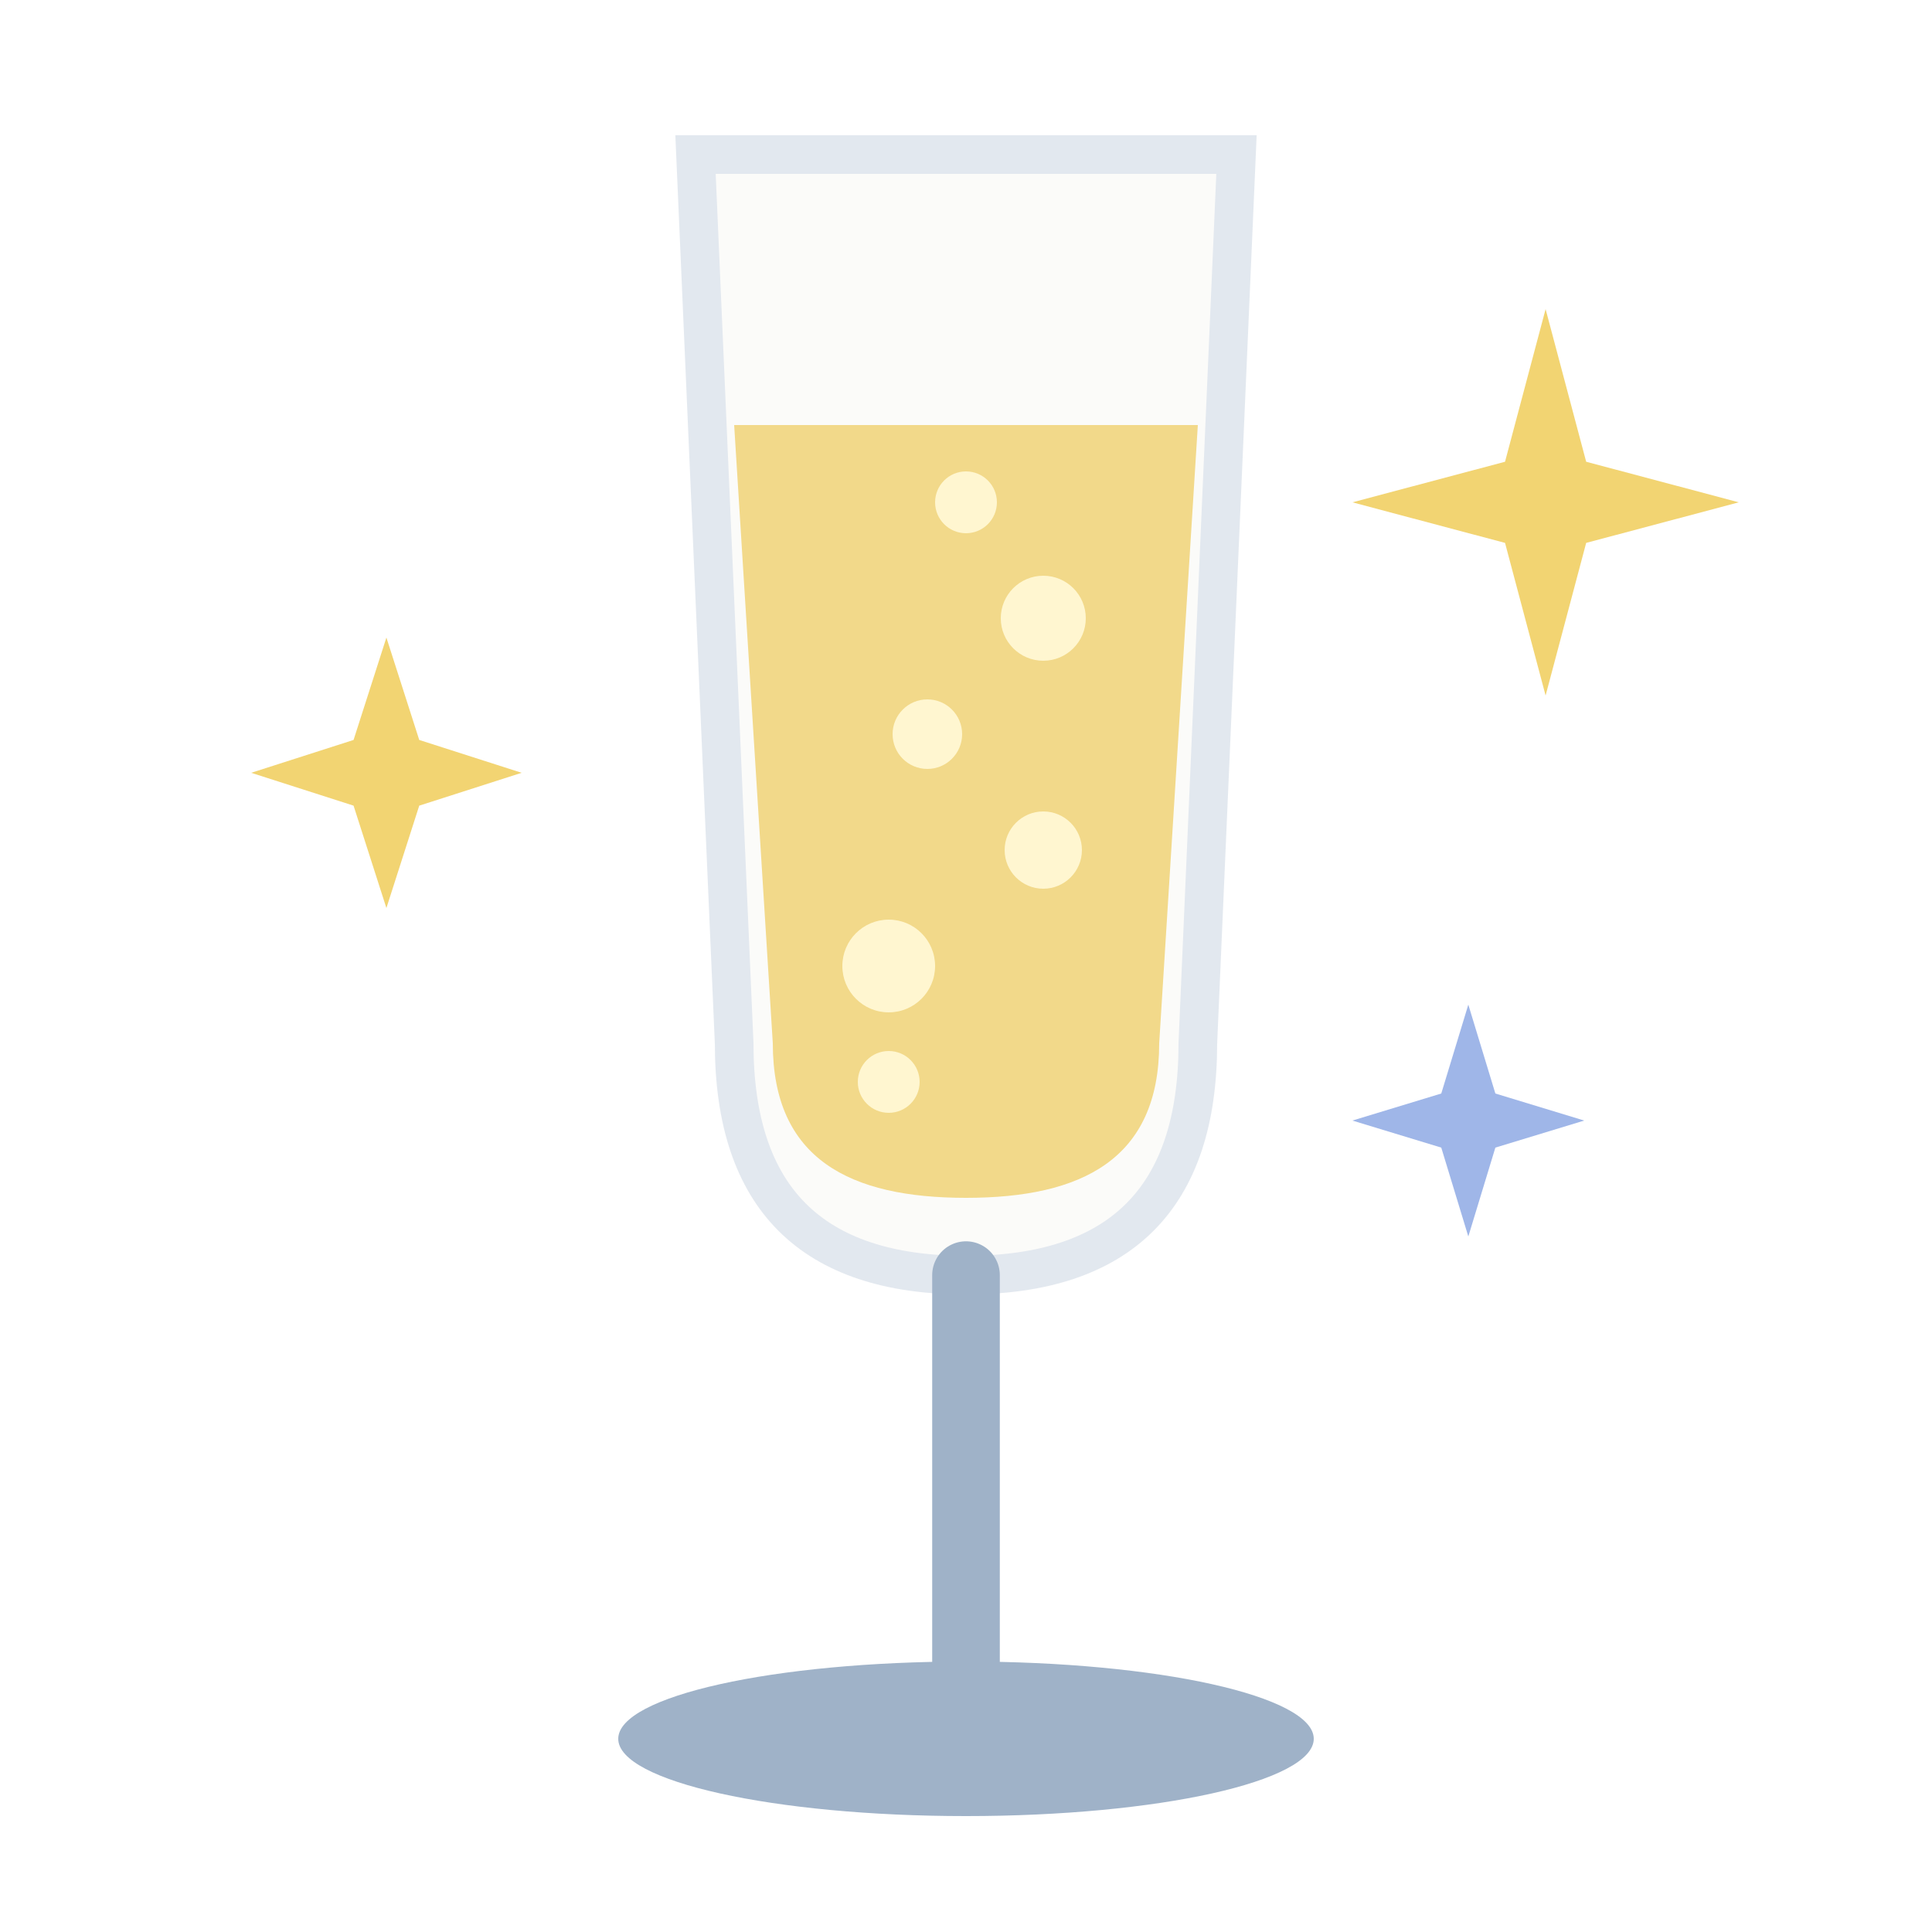
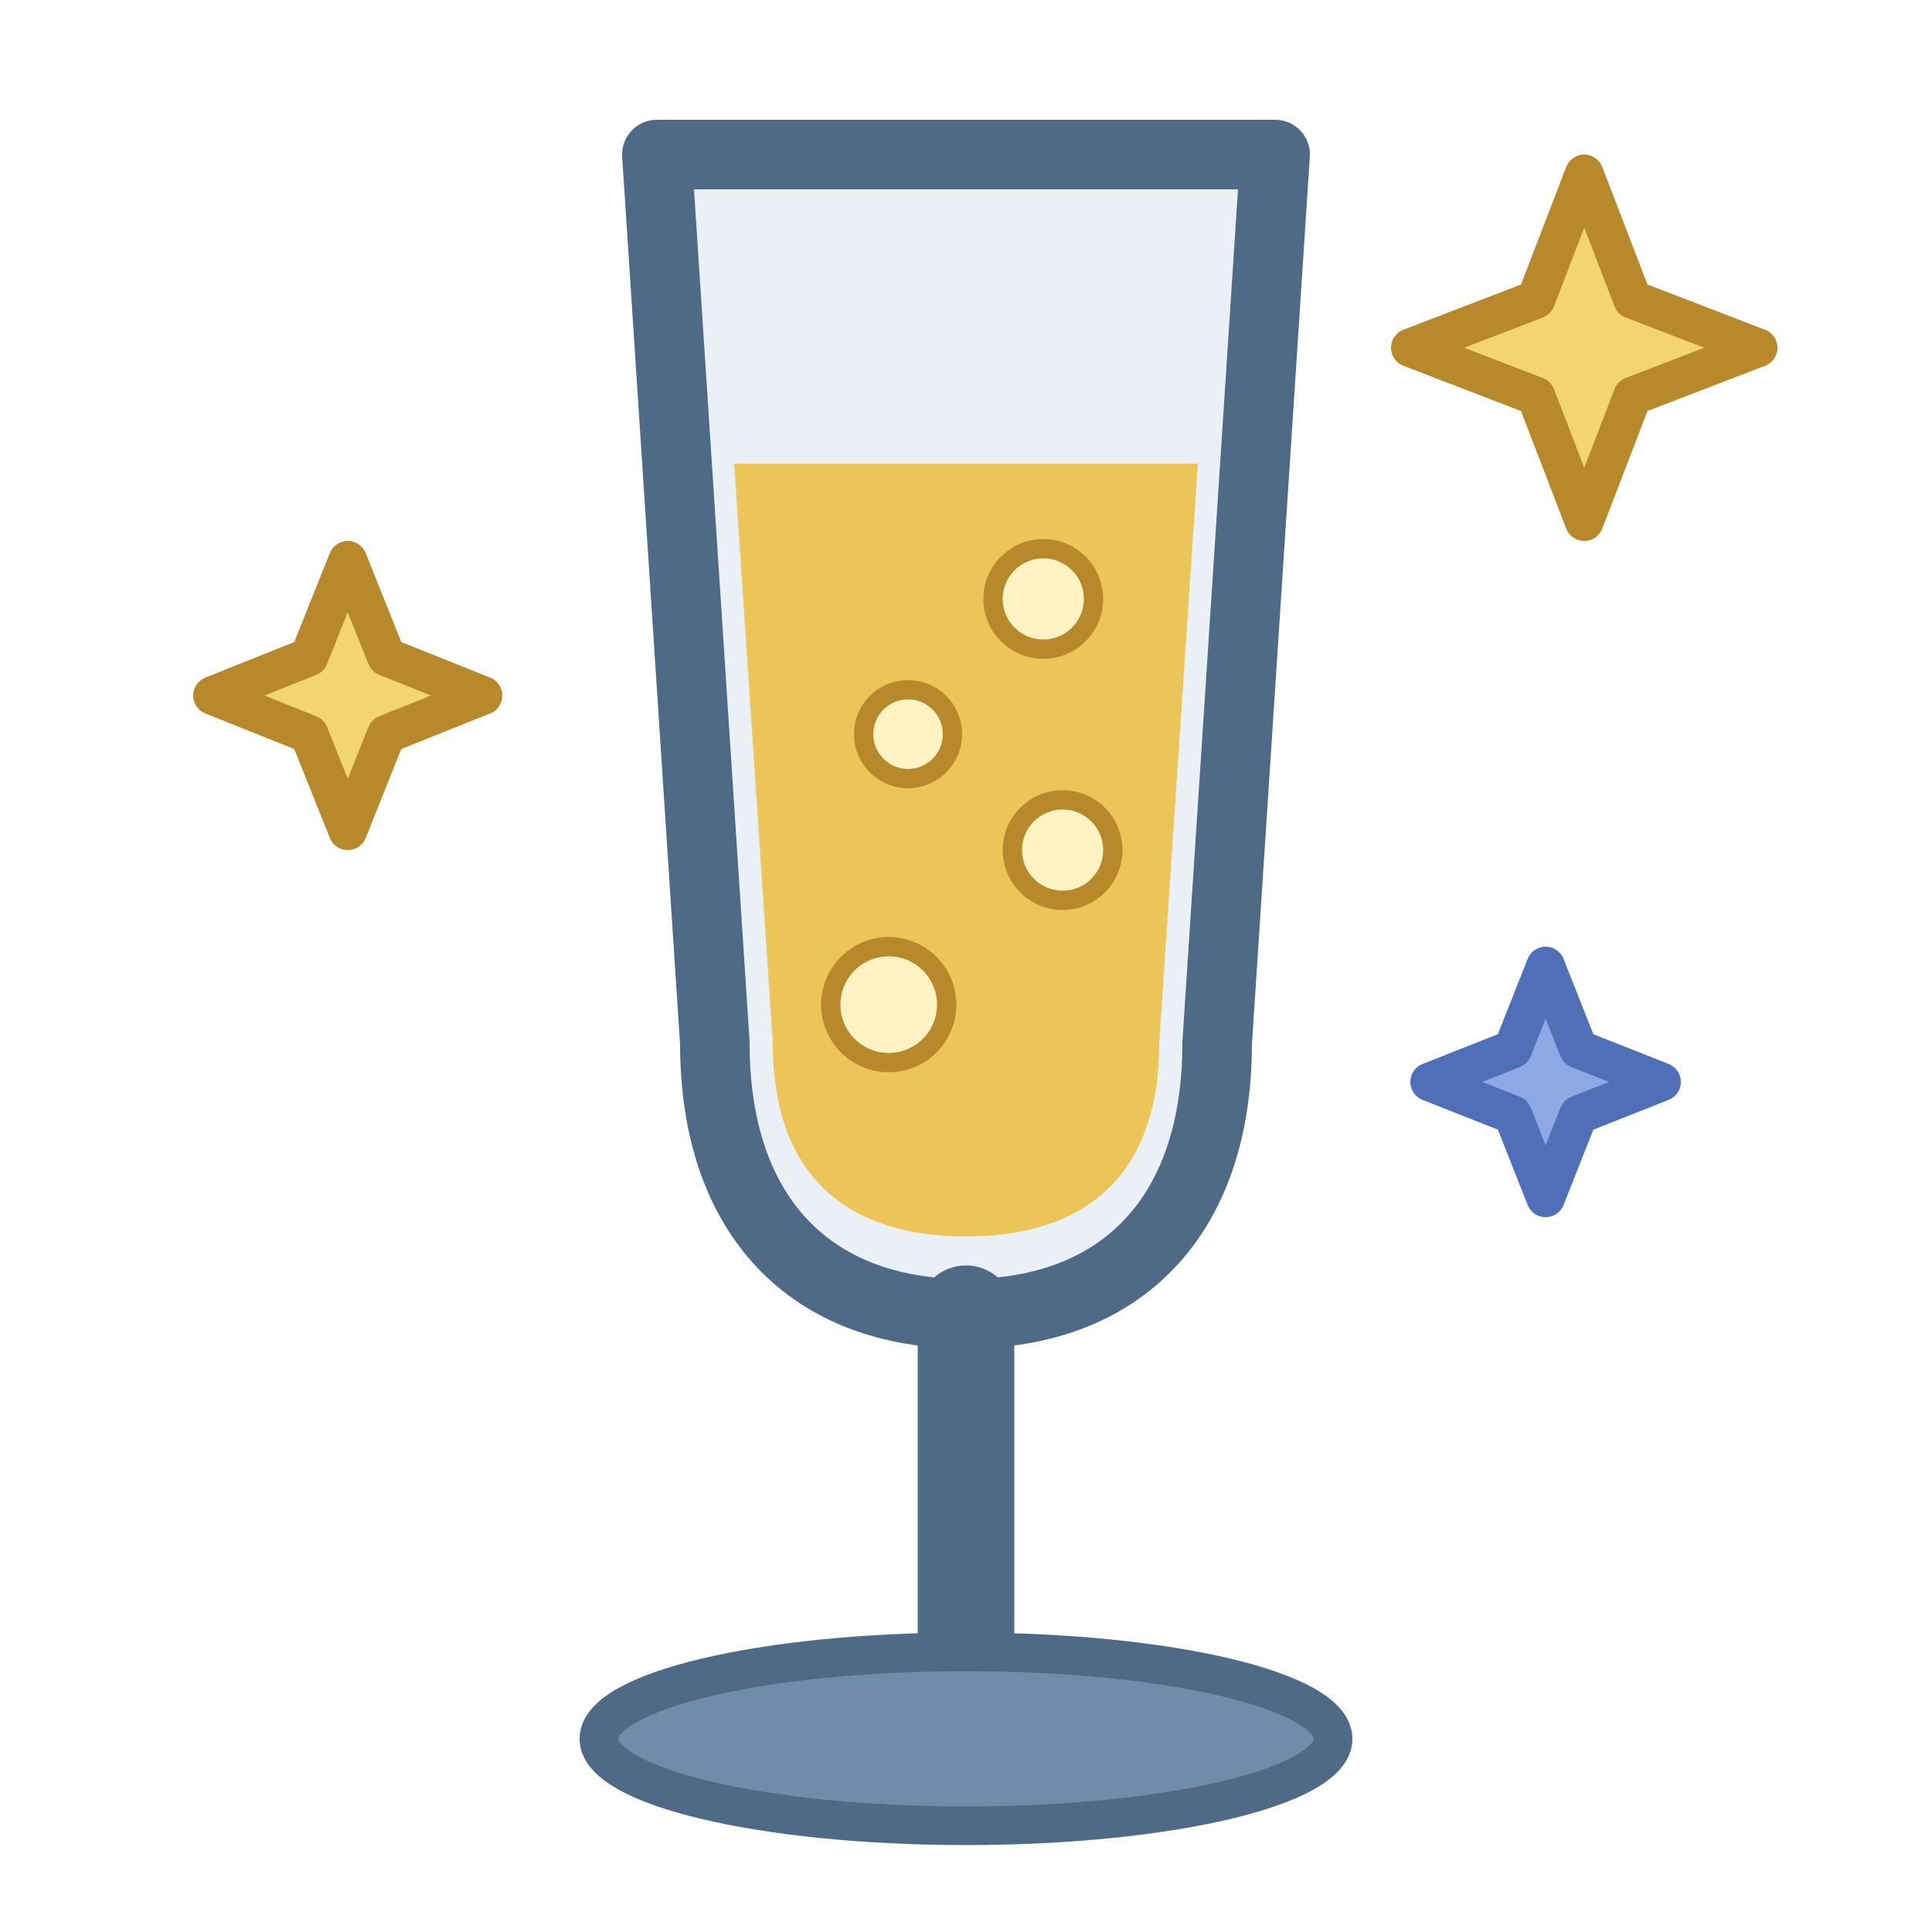
<svg xmlns="http://www.w3.org/2000/svg" viewBox="0 0 100 100">
-   <path d="M36 8H64L62 54C62 62 58 66 50 66C42 66 38 62 38 54Z" fill="#F3F1EC" opacity="0.3" stroke="#9FB2C8" stroke-width="2" />
-   <path d="M38 22H62L60 54C60 60 56 62 50 62C44 62 40 60 40 54Z" fill="#F2D98A" />
-   <path d="M50 66V86" fill="none" stroke="#9FB2C8" stroke-width="3.5" stroke-linecap="round" stroke-linejoin="round" />
-   <ellipse cx="50" cy="90" rx="18" ry="4" fill="#9FB2C8" />
-   <circle cx="46" cy="50" r="2.4" fill="#FFF6D0" />
-   <circle cx="54" cy="44" r="2" fill="#FFF6D0" />
-   <circle cx="48" cy="38" r="1.8" fill="#FFF6D0" />
-   <circle cx="54" cy="32" r="2.2" fill="#FFF6D0" />
-   <circle cx="50" cy="26" r="1.6" fill="#FFF6D0" />
-   <circle cx="46" cy="56" r="1.6" fill="#FFF6D0" />
-   <path d="M80 16L82.1 23.9L90 26L82.1 28.1L80 36L77.9 28.1L70 26L77.9 23.9Z" fill="#F2D472" />
-   <path d="M20 33L21.7 38.3L27 40L21.7 41.7L20 47L18.3 41.7L13 40L18.3 38.3Z" fill="#F2D472" />
-   <path d="M76 52L77.4 56.6L82 58L77.4 59.4L76 64L74.6 59.4L70 58L74.6 56.6Z" fill="#9FB6E8" />
+   <path d="M34 8H66L63 54C63 63 58 68 50 68C42 68 37 63 37 54Z" fill="#EAF0F6" stroke="#4F6A86" stroke-width="3.6" stroke-linejoin="round" />
+   <path d="M38 24H62L60 54C60 61 56 64 50 64C44 64 40 61 40 54Z" fill="#EBC558" />
+   <path d="M50 68V86" fill="none" stroke="#4F6A86" stroke-width="5" stroke-linecap="round" />
+   <ellipse cx="50" cy="90" rx="19" ry="4.5" fill="#6F8CAA" stroke="#4F6A86" stroke-width="2" />
+   <g fill="#FFF3C4" stroke="#B8892A" stroke-width="1">
+     <circle cx="46" cy="52" r="3" />
+     <circle cx="55" cy="44" r="2.6" />
+     <circle cx="47" cy="38" r="2.3" />
+     <circle cx="54" cy="31" r="2.6" />
+   </g>
+   <path d="M82 9L84.5 15.5L91 18L84.5 20.5L82 27L79.5 20.5L73 18L79.5 15.5Z" fill="#F2D472" stroke="#B8892A" stroke-width="2" stroke-linejoin="round" />
+   <path d="M18 29L20 34L25 36L20 38L18 43L16 38L11 36L16 34Z" fill="#F2D472" stroke="#B8892A" stroke-width="2" stroke-linejoin="round" />
+   <path d="M80 50L81.7 54.3L86 56L81.7 57.7L80 62L78.3 57.7L74 56L78.3 54.3Z" fill="#8EA8E6" stroke="#4F6FB8" stroke-width="2" stroke-linejoin="round" />
</svg>
